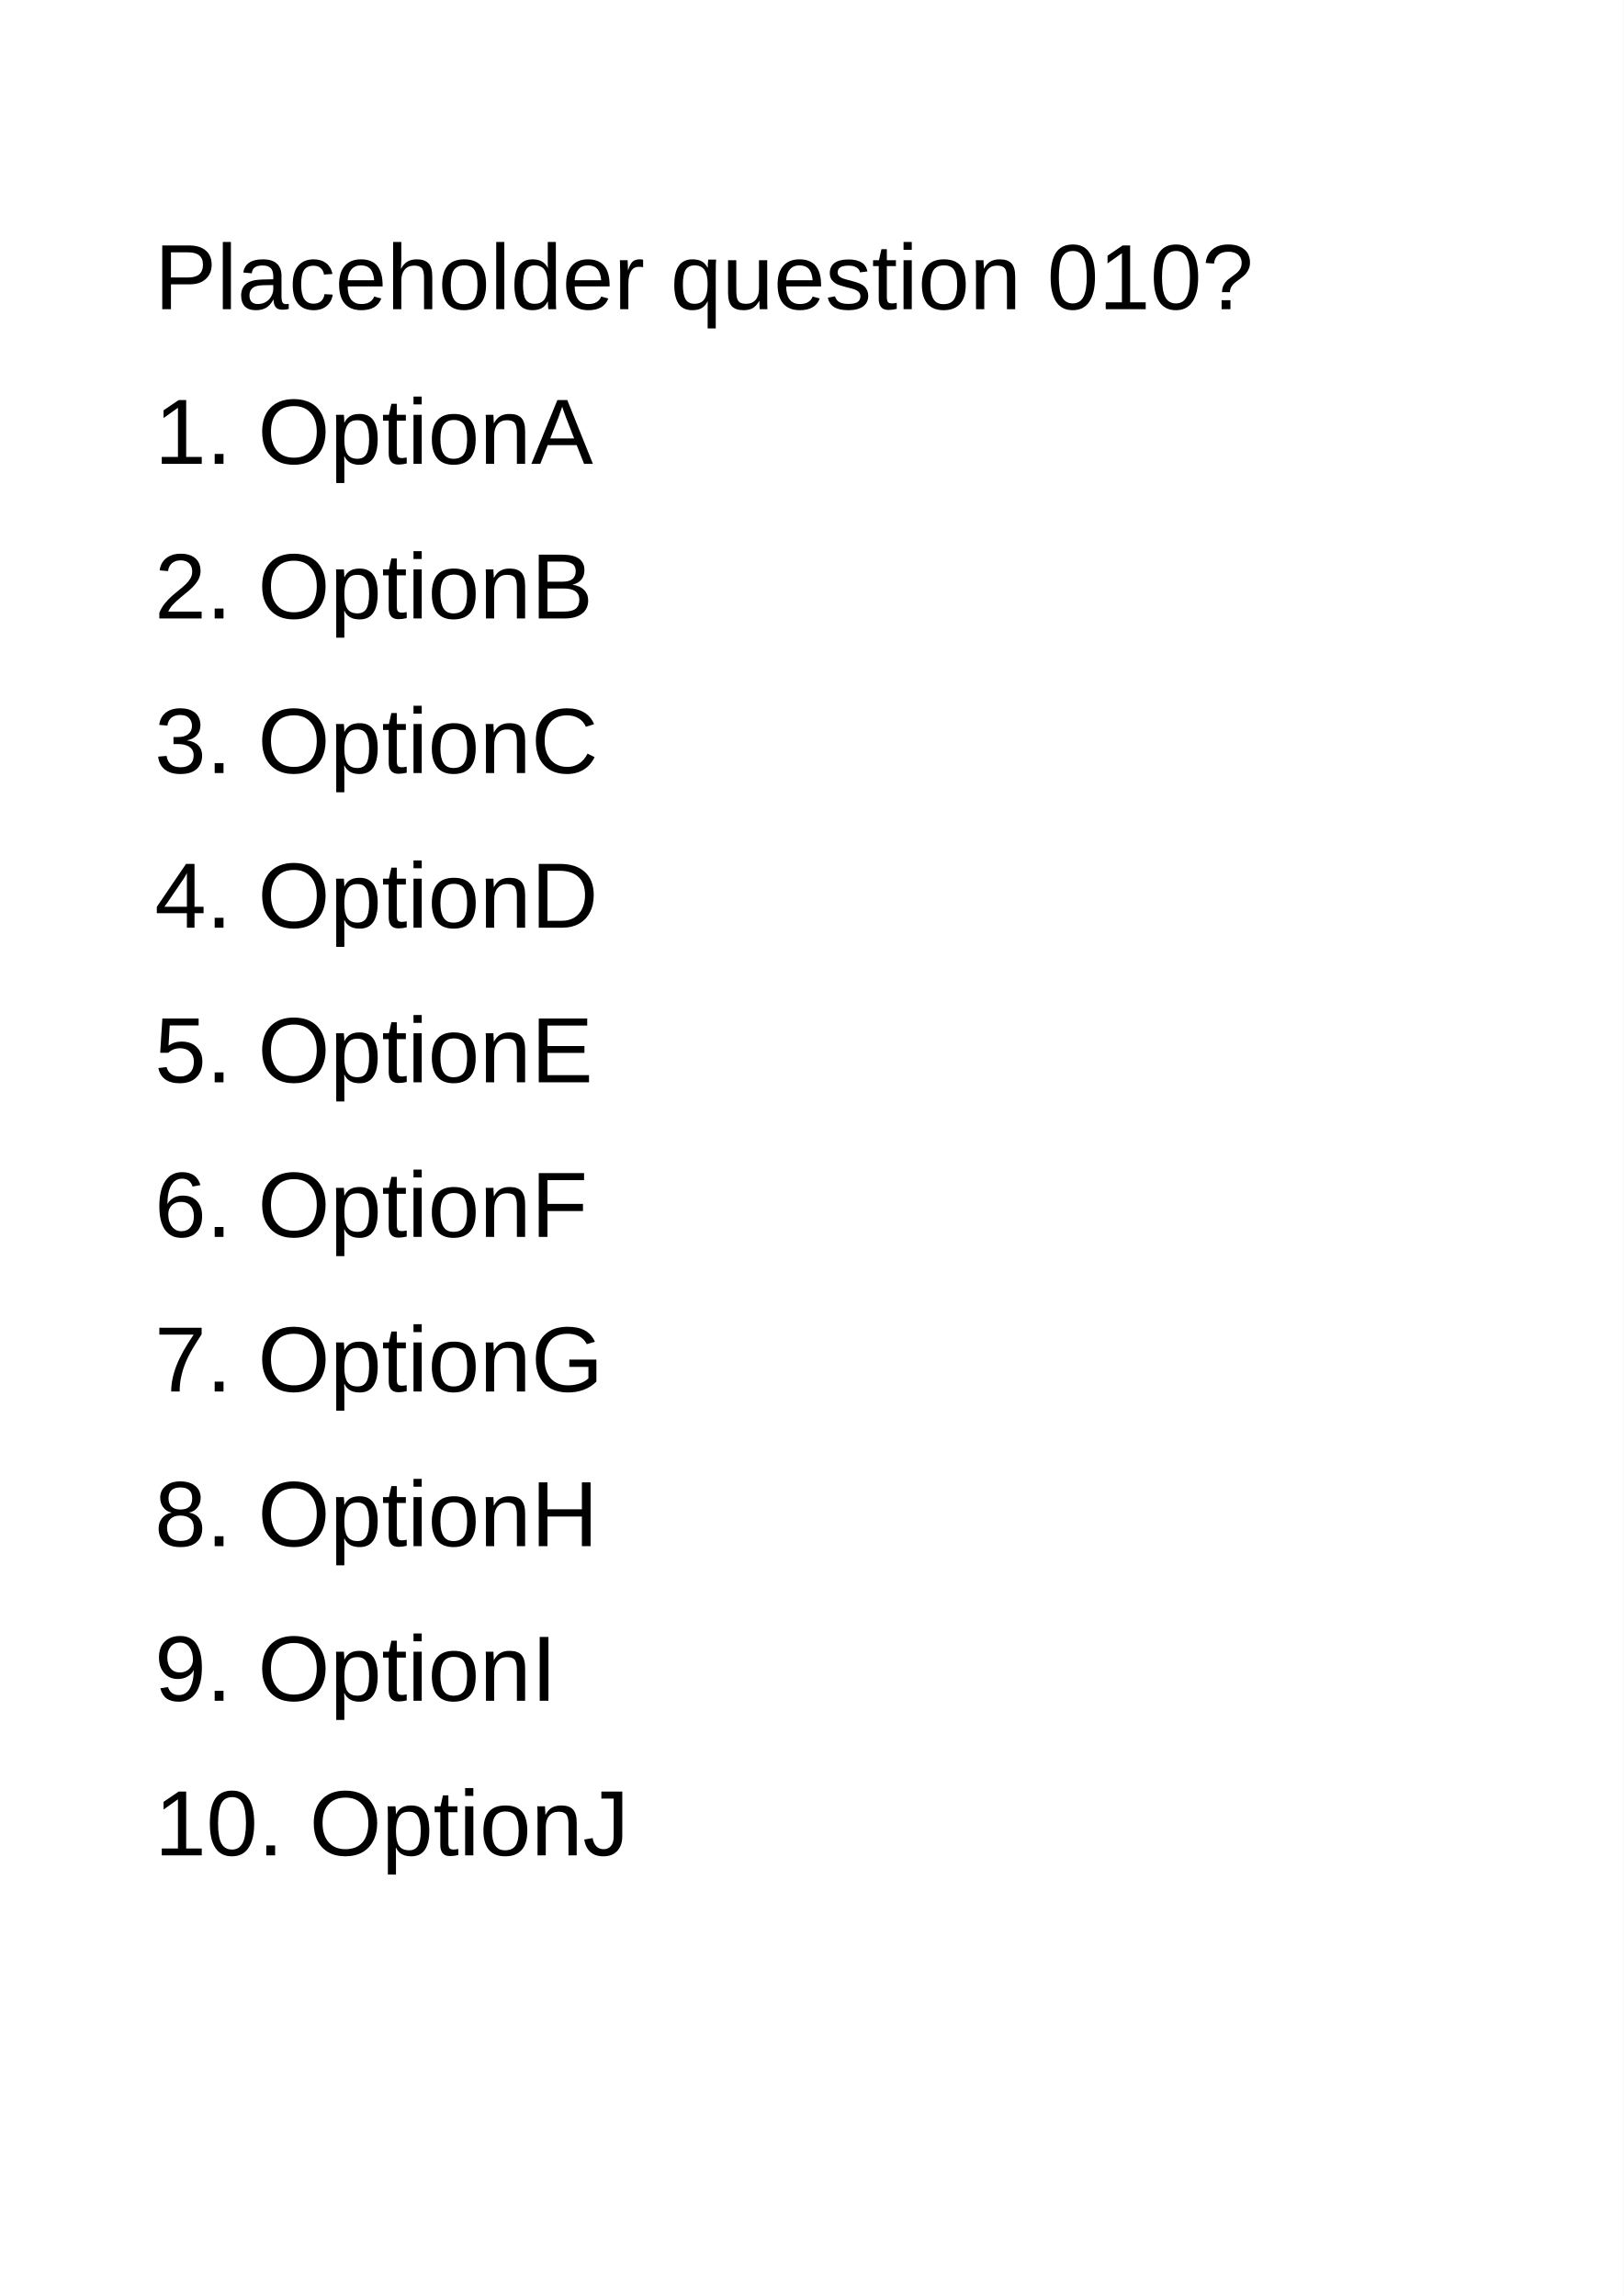
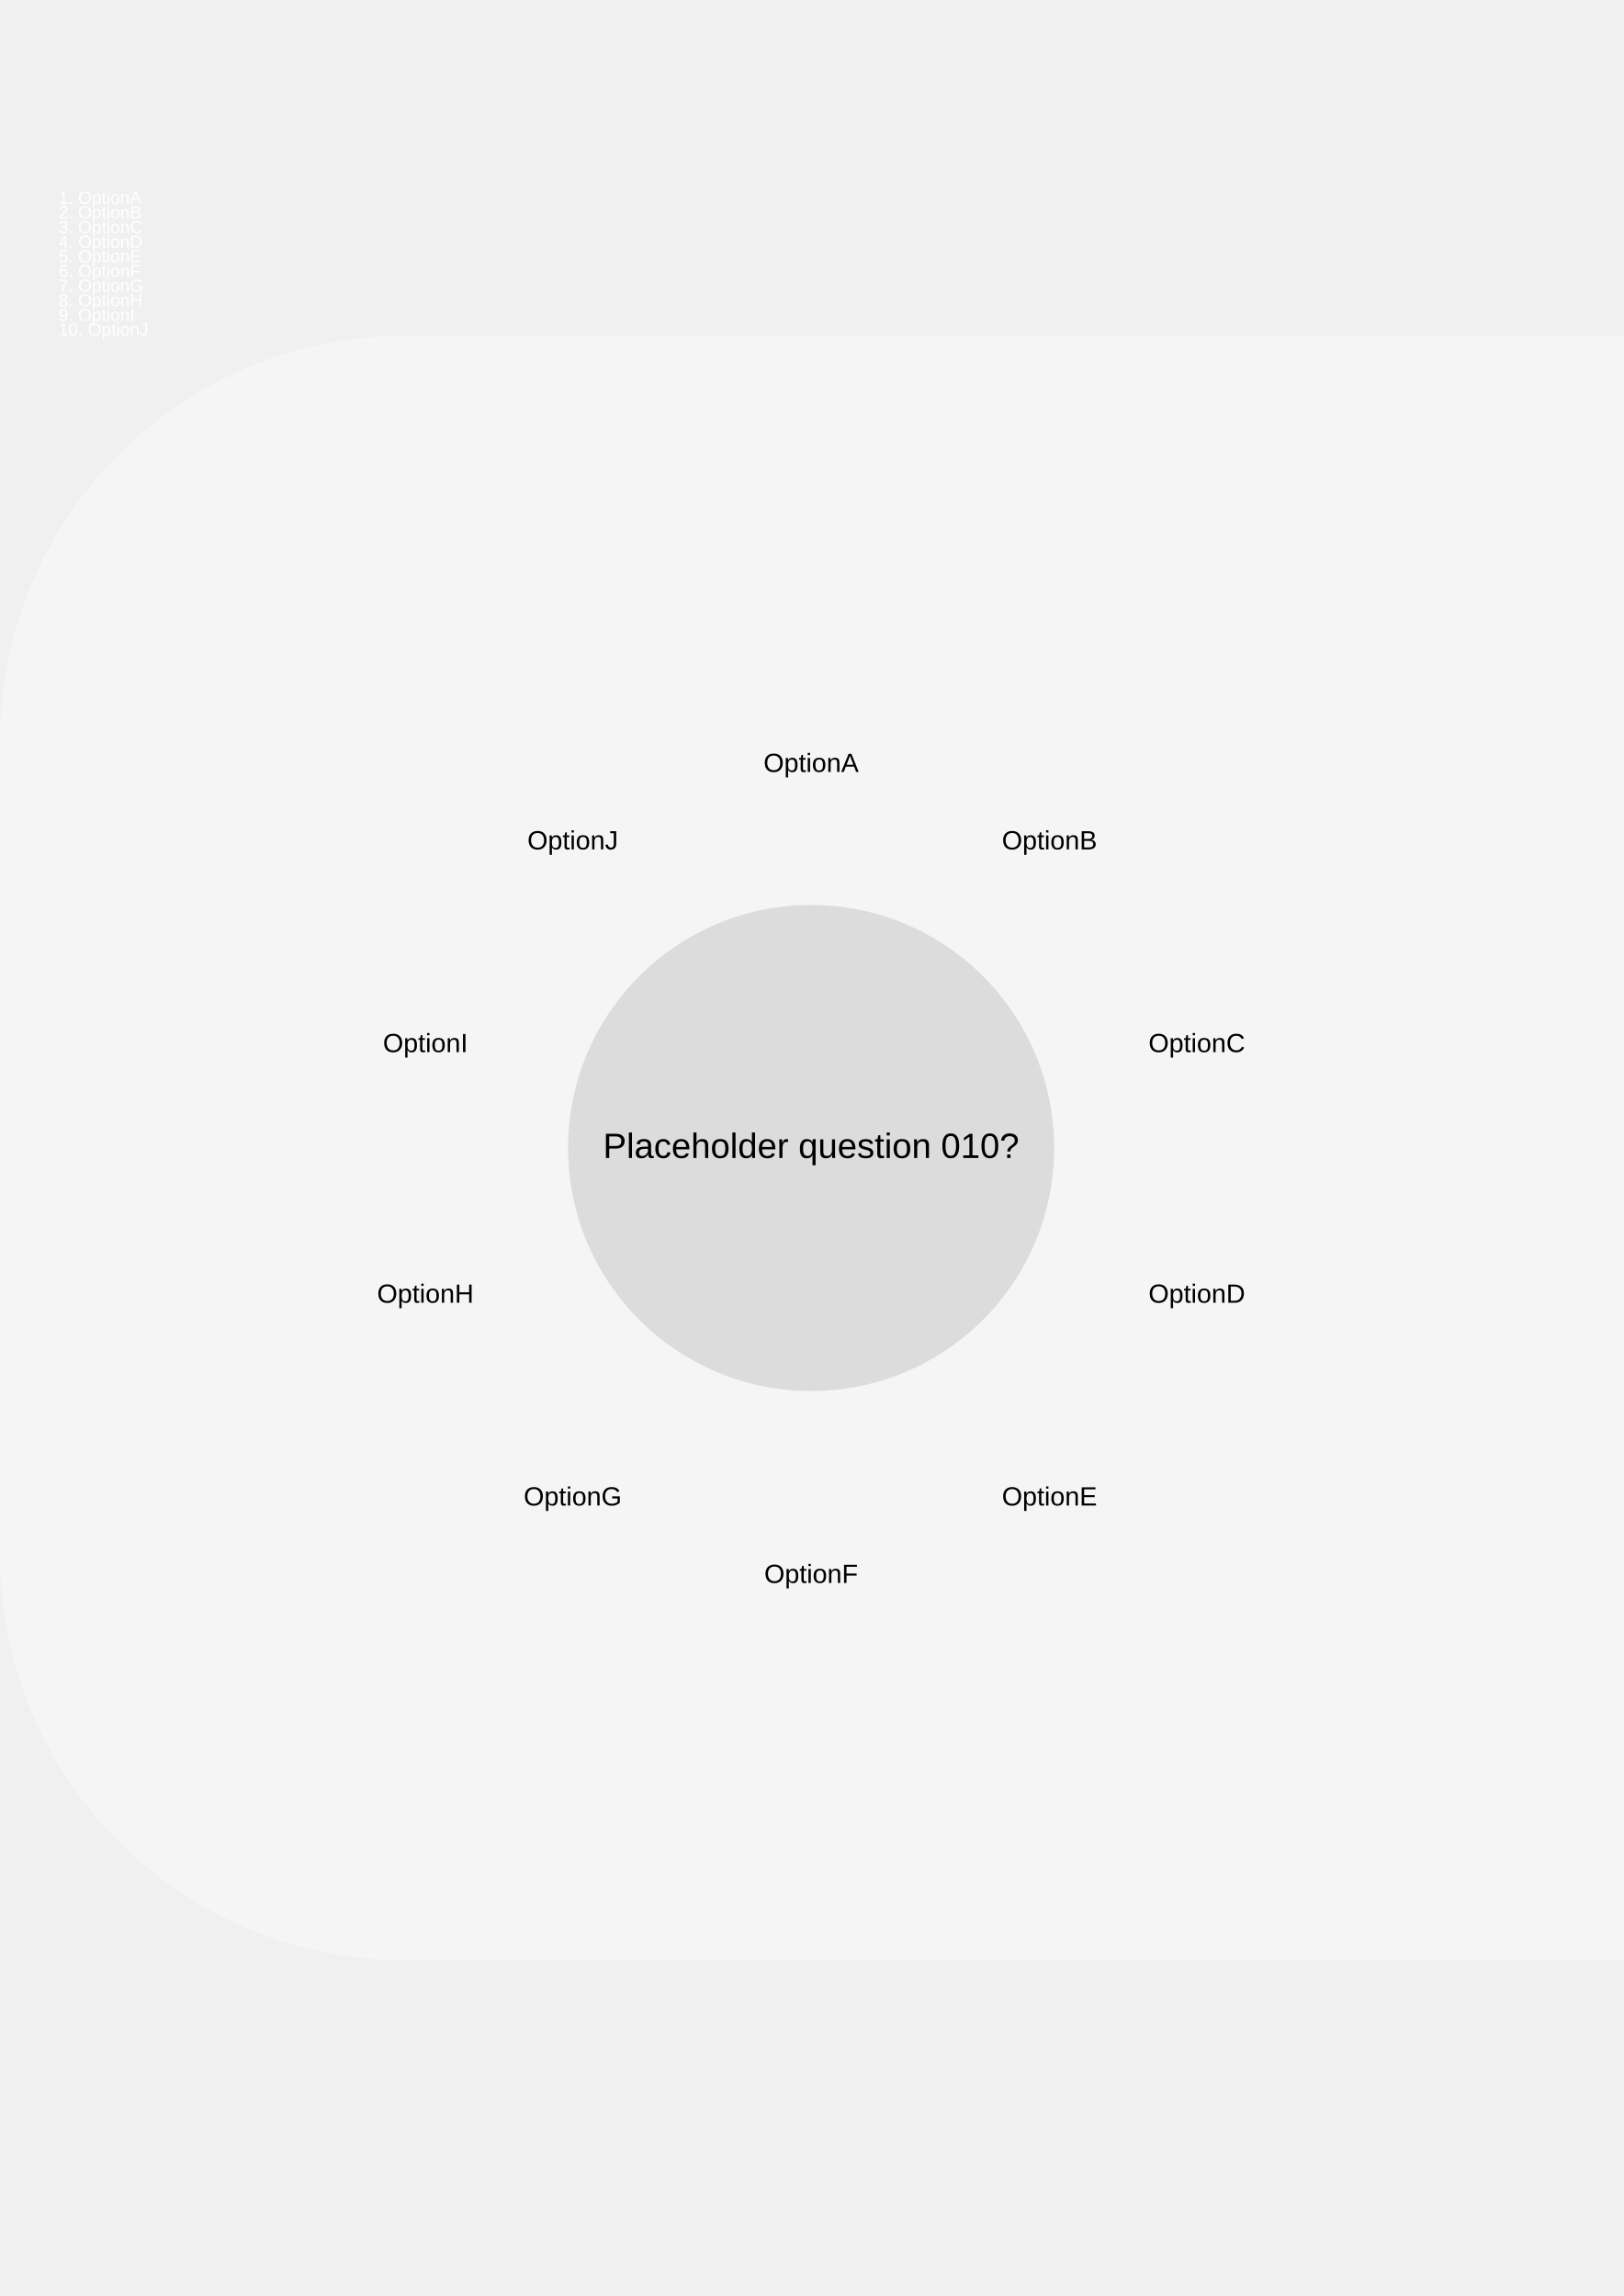
- <svg xmlns="http://www.w3.org/2000/svg" baseProfile="full" height="297mm" version="1.1" viewBox="0 0 210 297" width="210mm">
+ <svg xmlns="http://www.w3.org/2000/svg" baseProfile="full" height="297mm" version="1.1" viewBox="0 0 1109 1110" width="210mm">
  <defs />
-   <rect fill="white" height="297" width="210" x="0" y="0" />
-   <g font-family="Arial" font-size="12">
-     <text fill="black" x="20" y="40">Placeholder question 010?</text>
-     <text fill="black" x="20" y="60">1. OptionA</text>
-     <text fill="black" x="20" y="80">2. OptionB</text>
-     <text fill="black" x="20" y="100">3. OptionC</text>
-     <text fill="black" x="20" y="120">4. OptionD</text>
-     <text fill="black" x="20" y="140">5. OptionE</text>
-     <text fill="black" x="20" y="160">6. OptionF</text>
-     <text fill="black" x="20" y="180">7. OptionG</text>
-     <text fill="black" x="20" y="200">8. OptionH</text>
-     <text fill="black" x="20" y="220">9. OptionI</text>
-     <text fill="black" x="20" y="240">10. OptionJ</text>
+   <rect fill="#f5f5f5" height="1110" rx="277" ry="277" width="1109" x="0" y="0" />
+   <path d="M 832,0 L 1109,0 L 1109,277 Q 1054,55 832,0 Z" fill="#f5f5f5" />
+   <path d="M 832,1110 L 1109,1110 L 1109,833 Q 1054,1055 832,1110 Z" fill="#f5f5f5" />
+   <circle cx="554" cy="555" fill="#dcdcdc" r="166" />
+   <g dominant-baseline="middle" font-family="Arial" font-size="24" text-anchor="middle">
+     <text x="554" y="555">Placeholder question 010?</text>
  </g>
+   <text fill="white" font-family="Arial" font-size="12" x="40" y="-90">1. OptionA</text>
+   <text fill="white" font-family="Arial" font-size="12" x="40" y="-80">2. OptionB</text>
+   <text fill="white" font-family="Arial" font-size="12" x="40" y="-70">3. OptionC</text>
+   <text fill="white" font-family="Arial" font-size="12" x="40" y="-60">4. OptionD</text>
+   <text fill="white" font-family="Arial" font-size="12" x="40" y="-50">5. OptionE</text>
+   <text fill="white" font-family="Arial" font-size="12" x="40" y="-40">6. OptionF</text>
+   <text fill="white" font-family="Arial" font-size="12" x="40" y="-30">7. OptionG</text>
+   <text fill="white" font-family="Arial" font-size="12" x="40" y="-20">8. OptionH</text>
+   <text fill="white" font-family="Arial" font-size="12" x="40" y="-10">9. OptionI</text>
+   <text fill="white" font-family="Arial" font-size="12" x="40" y="0">10. OptionJ</text>
+   <g dominant-baseline="middle" font-family="Arial" font-size="18" text-anchor="middle">
+     <text x="554.0" y="263.0" />
+     <text x="554.0" y="293.0">OptionA</text>
+   </g>
+   <g dominant-baseline="middle" font-family="Arial" font-size="16" text-anchor="middle" />
+   <g dominant-baseline="middle" font-family="Arial" font-size="18" text-anchor="middle">
+     <text x="716.817" y="315.902" />
+     <text x="716.817" y="345.902">OptionB</text>
+   </g>
+   <g dominant-baseline="middle" font-family="Arial" font-size="16" text-anchor="middle" />
+   <g dominant-baseline="middle" font-family="Arial" font-size="18" text-anchor="middle">
+     <text x="817.443" y="454.402" />
+     <text x="817.443" y="484.402">OptionC</text>
+   </g>
+   <g dominant-baseline="middle" font-family="Arial" font-size="16" text-anchor="middle" />
+   <g dominant-baseline="middle" font-family="Arial" font-size="18" text-anchor="middle">
+     <text x="817.443" y="625.598" />
+     <text x="817.443" y="655.598">OptionD</text>
+   </g>
+   <g dominant-baseline="middle" font-family="Arial" font-size="16" text-anchor="middle" />
+   <g dominant-baseline="middle" font-family="Arial" font-size="18" text-anchor="middle">
+     <text x="716.817" y="764.098" />
+     <text x="716.817" y="794.098">OptionE</text>
+   </g>
+   <g dominant-baseline="middle" font-family="Arial" font-size="16" text-anchor="middle" />
+   <g dominant-baseline="middle" font-family="Arial" font-size="18" text-anchor="middle">
+     <text x="554.0" y="817.0" />
+     <text x="554.0" y="847.0">OptionF</text>
+   </g>
+   <g dominant-baseline="middle" font-family="Arial" font-size="16" text-anchor="middle" />
+   <g dominant-baseline="middle" font-family="Arial" font-size="18" text-anchor="middle">
+     <text x="391.183" y="764.098" />
+     <text x="391.183" y="794.098">OptionG</text>
+   </g>
+   <g dominant-baseline="middle" font-family="Arial" font-size="16" text-anchor="middle" />
+   <g dominant-baseline="middle" font-family="Arial" font-size="18" text-anchor="middle">
+     <text x="290.557" y="625.598" />
+     <text x="290.557" y="655.598">OptionH</text>
+   </g>
+   <g dominant-baseline="middle" font-family="Arial" font-size="16" text-anchor="middle" />
+   <g dominant-baseline="middle" font-family="Arial" font-size="18" text-anchor="middle">
+     <text x="290.557" y="454.402" />
+     <text x="290.557" y="484.402">OptionI</text>
+   </g>
+   <g dominant-baseline="middle" font-family="Arial" font-size="16" text-anchor="middle" />
+   <g dominant-baseline="middle" font-family="Arial" font-size="18" text-anchor="middle">
+     <text x="391.183" y="315.902" />
+     <text x="391.183" y="345.902">OptionJ</text>
+   </g>
+   <g dominant-baseline="middle" font-family="Arial" font-size="16" text-anchor="middle" />
</svg>
